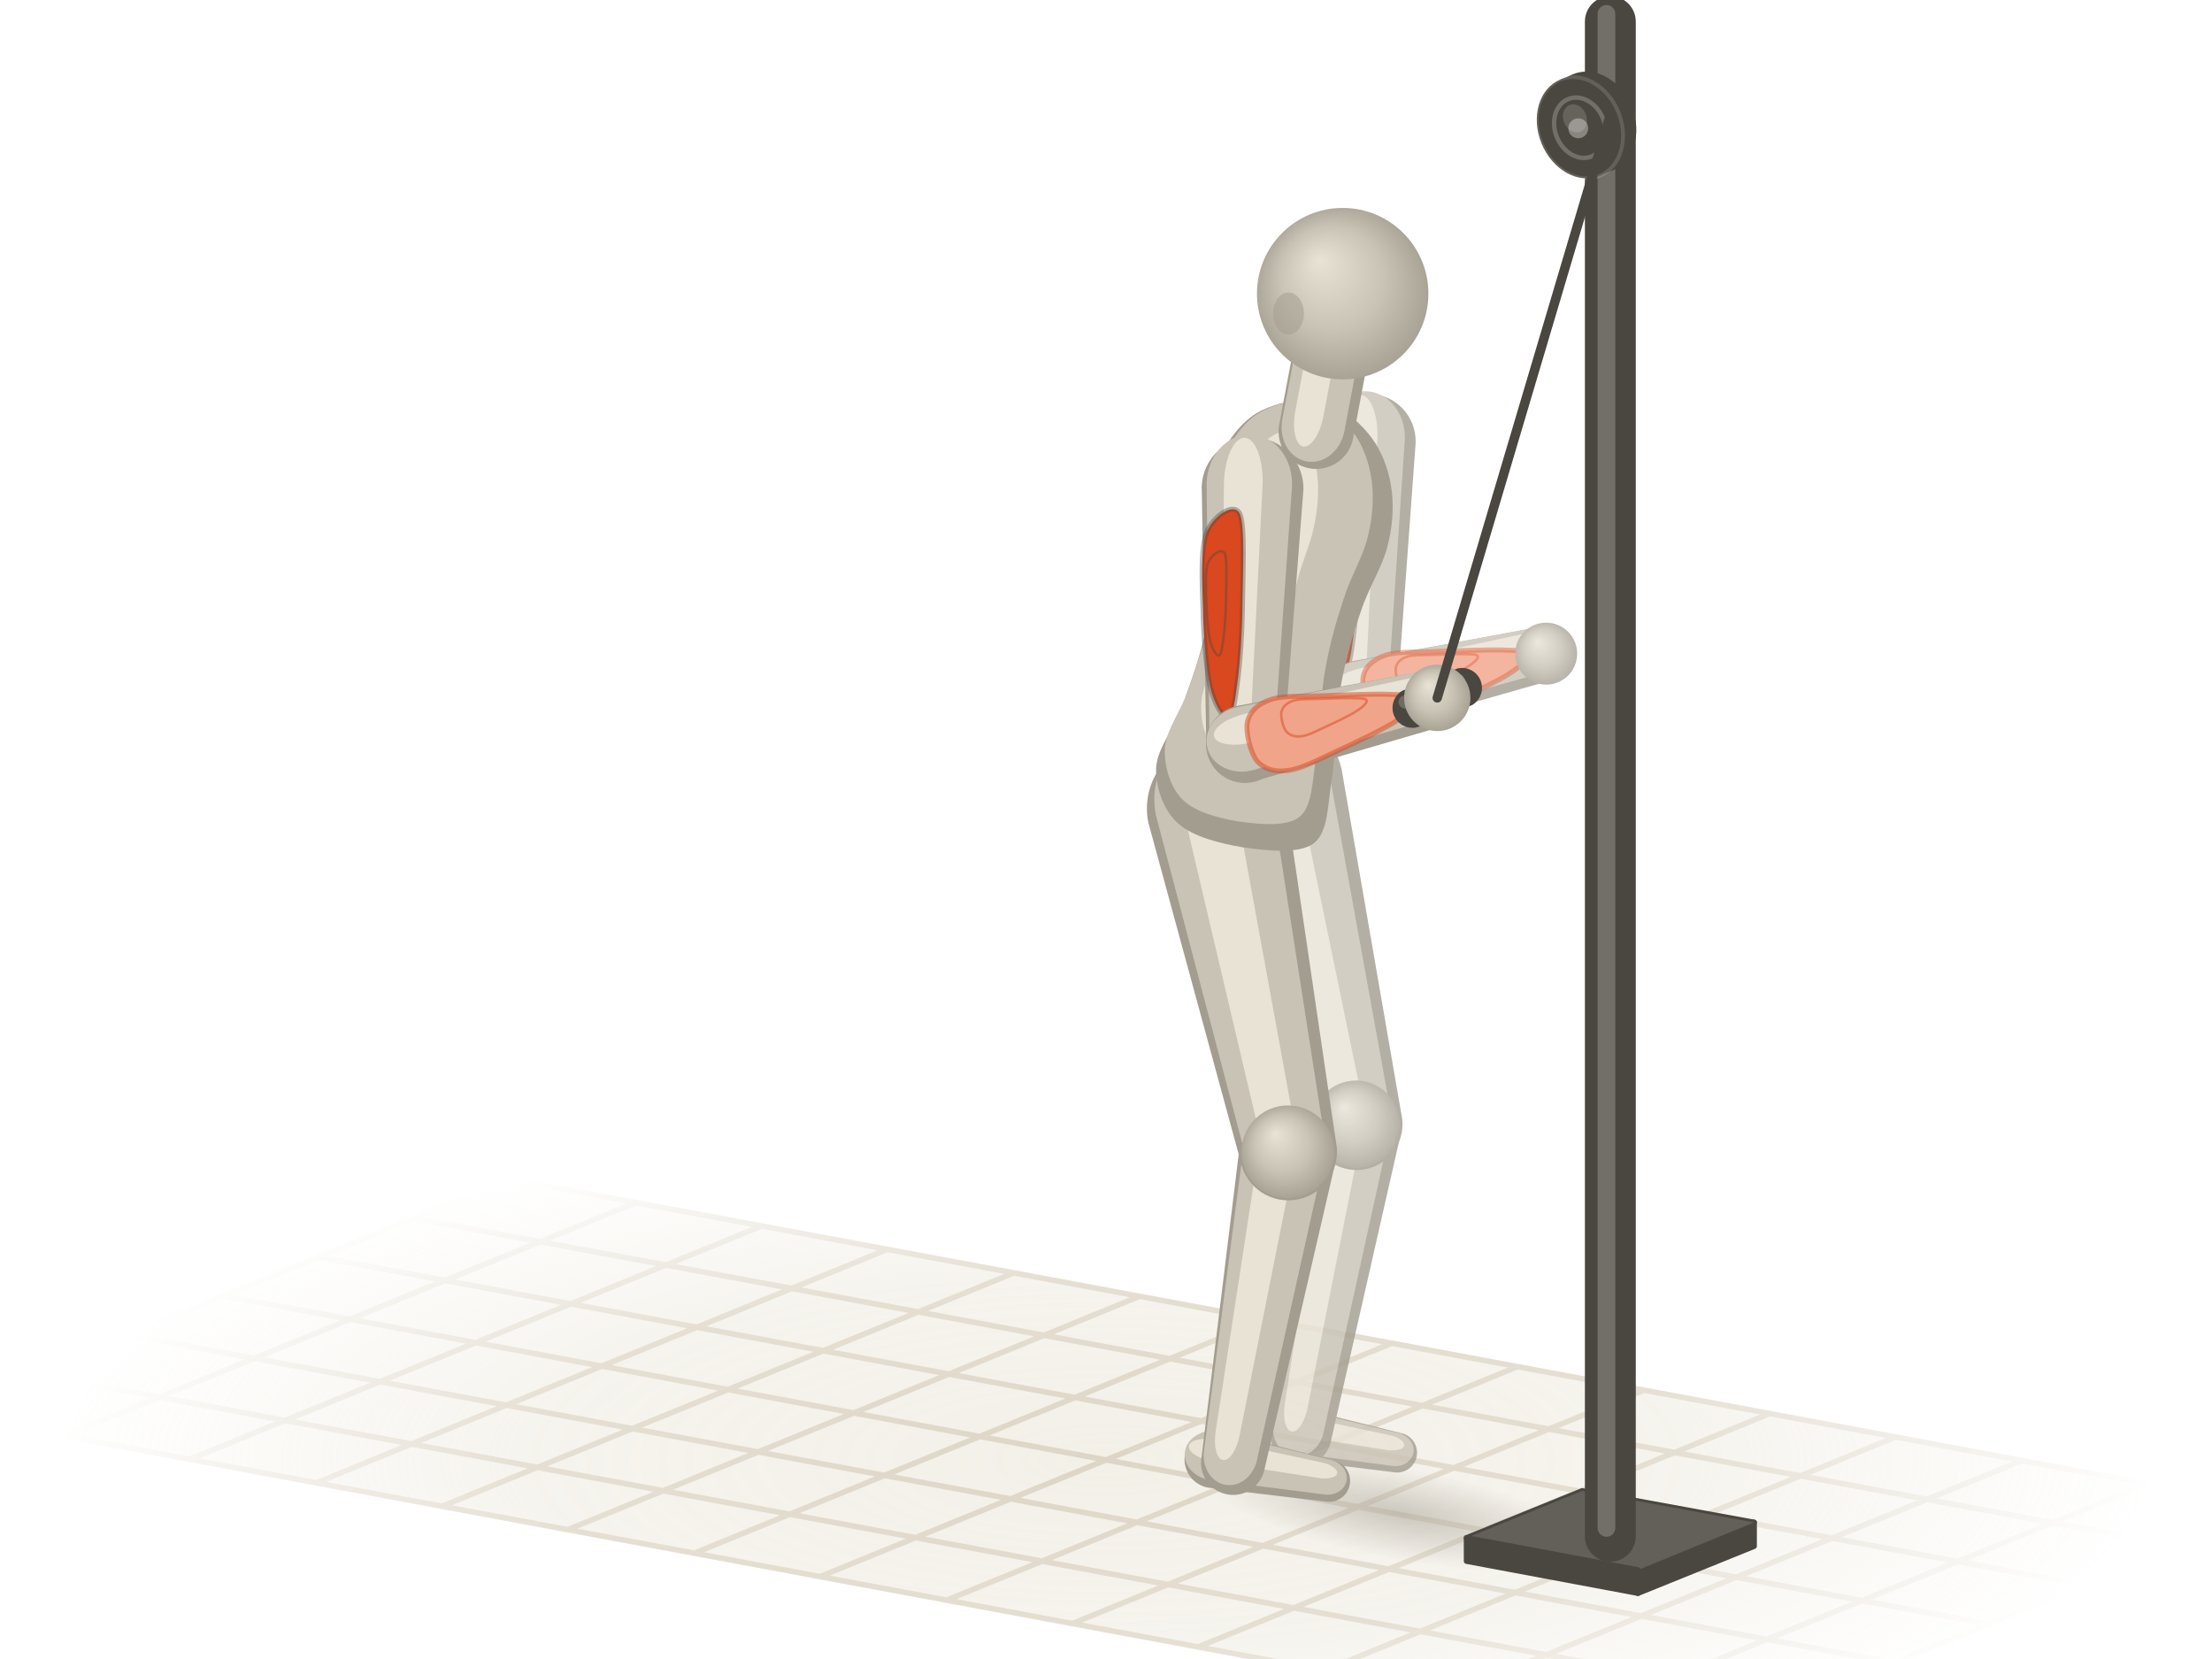
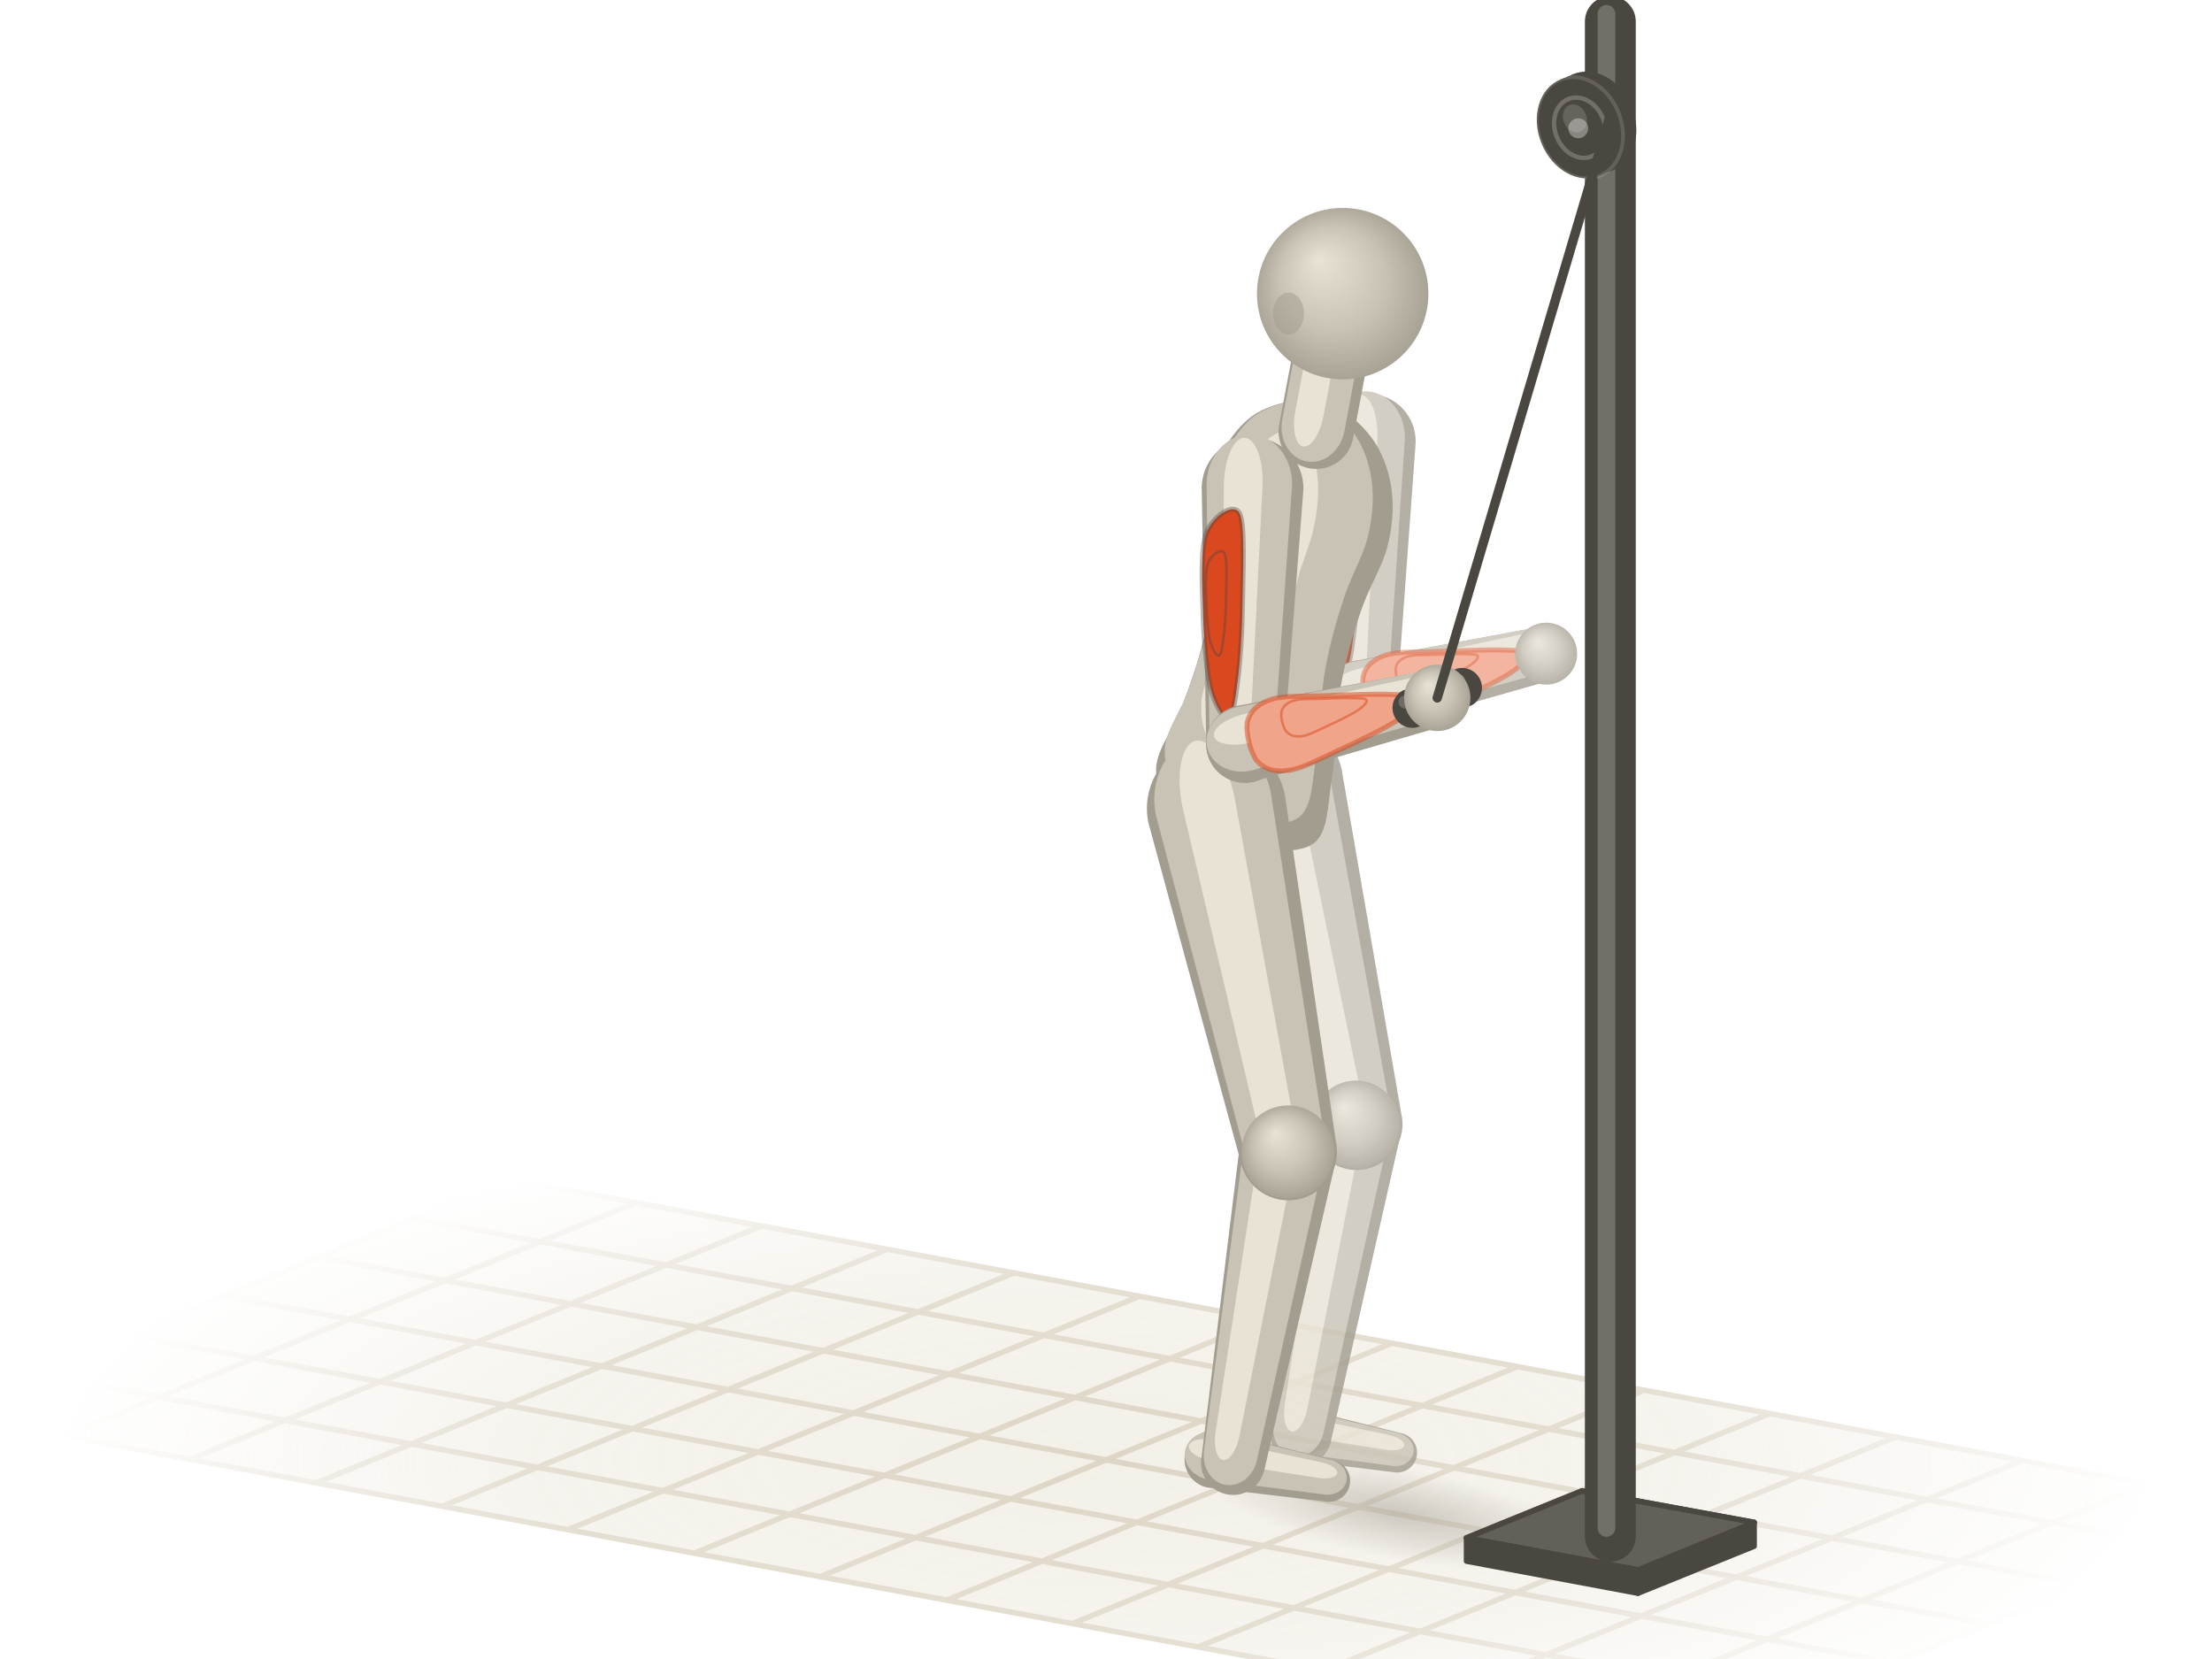
<svg xmlns="http://www.w3.org/2000/svg" viewBox="0 0 400 300">
  <defs>
    <radialGradient id="ah-sph" cx=".5" cy=".5" r=".55" fx=".36" fy=".3">
      <stop offset="0" stop-color="#e9e3d6" />
      <stop offset=".55" stop-color="#c9c3b6" />
      <stop offset="1" stop-color="#a39d90" />
    </radialGradient>
    <path id="ahs0" d="M-9.2 1.1C-9 5.5 -8.6 11.9 -6.1 14.3C-3.6 16.7 1.4 15.5 6.1 15.4C10.8 15.3 17.3 13.8 22.4 13.8C27.5 13.7 32.2 14.2 36.6 14.9C41 15.5 45.1 17.3 48.8 17.6C52.5 17.9 55.9 17.5 59 16.5C62 15.5 64.9 13.8 67.1 11.6C69.3 9.4 71.3 6 72.2 3.3C73 0.6 73 -1.7 72.2 -4.4C71.3 -7.1 69.7 -11 67.1 -13.2C64.6 -15.4 61 -17.1 56.9 -17.6C52.9 -18.1 47.5 -16.6 42.7 -15.9C38 -15.3 33.2 -13.8 28.5 -13.8C23.7 -13.7 18.6 -14.7 14.2 -15.4C9.8 -16.1 5.6 -18.7 2 -18.2C-1.5 -17.6 -5.3 -15.3 -7.1 -12.1C-9 -8.9 -9.3 -3.3 -9.2 1.1Z" />
    <path id="ahs1" d="M0 9.2L46.3 7A7 7 0 0 0 46.3 -7L0 -9.2A9.2 9.2 0 0 0 0 9.2Z" />
    <path id="ahs3" d="M0 7L35.9 5.2A5.2 5.2 0 0 0 35.9 -5.2L0 -7A7 7 0 0 0 0 7Z" />
    <path id="ahs5" d="M0 12.6L63.4 8.8A8.8 8.8 0 0 0 63.4 -8.8L0 -12.6A12.6 12.6 0 0 0 0 12.6Z" />
    <path id="ahs6" d="M0 8.8L57.1 5.8A5.8 5.8 0 0 0 57.1 -5.8L0 -8.8A8.8 8.8 0 0 0 0 8.8Z" />
    <path id="ahs7" d="M0 5.2L21.3 3.8A3.8 3.8 0 0 0 21.3 -3.8L0 -5.2A5.2 5.2 0 0 0 0 5.2Z" />
    <path id="ahs8" d="M0 8.6L46.3 6.6A6.6 6.6 0 0 0 46.3 -6.6L0 -8.6A8.6 8.6 0 0 0 0 8.6Z" />
    <path id="ahs10" d="M0 6.6L34.6 4.9A4.9 4.9 0 0 0 34.6 -4.9L0 -6.6A6.6 6.6 0 0 0 0 6.6Z" />
    <path id="ahs12" d="M0 11.8L63.2 8.3A8.3 8.3 0 0 0 63.2 -8.3L0 -11.8A11.8 11.8 0 0 0 0 11.8Z" />
    <path id="ahs13" d="M0 8.3L57.1 5.5A5.5 5.5 0 0 0 57.1 -5.5L0 -8.3A8.3 8.3 0 0 0 0 8.3Z" />
    <path id="ahs14" d="M0 4.9L21.3 3.6A3.6 3.6 0 0 0 21.3 -3.6L0 -4.9A4.9 4.9 0 0 0 0 4.9Z" />
    <path id="ahs15" d="M0 6.8L12.2 6.8A6.8 6.8 0 0 0 12.2 -6.8L0 -6.8A6.8 6.8 0 0 0 0 6.8Z" />
    <radialGradient id="ah-fade" gradientUnits="userSpaceOnUse" cx="200" cy="264" r="190" gradientTransform="translate(200 264) scale(1 .32) translate(-200 -264)">
      <stop offset="0" stop-color="#fff" />
      <stop offset=".55" stop-color="#fff" stop-opacity=".75" />
      <stop offset="1" stop-color="#fff" stop-opacity="0" />
    </radialGradient>
    <mask id="ah-gm" maskUnits="userSpaceOnUse" x="0" y="0" width="400" height="300">
      <rect width="400" height="300" fill="url(#ah-fade)" />
    </mask>
    <radialGradient id="ah-shd">
      <stop offset="0" stop-color="#a39d90" stop-opacity=".5" />
      <stop offset=".55" stop-color="#a39d90" stop-opacity=".22" />
      <stop offset="1" stop-color="#a39d90" stop-opacity="0" />
    </radialGradient>
  </defs>
  <g mask="url(#ah-gm)">
    <path d="M92.1 213.2L411.3 272.6L307.9 314.8L-11.3 255.4Z" fill="#efeadf" fill-opacity=".7" />
    <path d="M92.1 213.2L-11.3 255.4M114.9 217.5L11.5 259.7M137.7 221.7L34.3 263.9M160.5 225.9L57.1 268.2M183.3 230.2L79.9 272.4M206.1 234.4L102.7 276.6M228.9 238.6L125.5 280.9M251.7 242.9L148.3 285.1M274.5 247.1L171.1 289.4M297.3 251.4L193.9 293.6M320.1 255.6L216.7 297.8M342.9 259.8L239.5 302.1M365.7 264.1L262.3 306.3M388.5 268.3L285.1 310.5M411.3 272.6L307.9 314.8M92.1 213.2L411.3 272.6M74.9 220.3L394 279.6M57.6 227.3L376.8 286.6M40.4 234.3L359.6 293.7M23.2 241.4L342.4 300.7M6 248.4L325.1 307.7M-11.3 255.4L307.9 314.8" fill="none" stroke="#ddd5c5" stroke-width="1" />
  </g>
  <g transform="rotate(10.5)">
    <ellipse fill="url(#ah-shd)" cx="298.9" cy="223" rx="35.5" ry="8.4" />
  </g>
  <g opacity=".82">
    <g transform="translate(231.7 258.8) rotate(10.5)">
      <use href="#ahs14" fill="#a39d90" />
      <use href="#ahs14" fill="#c9c3b6" transform="matrix(0.98 0 0 0.84 -0.2 -0.5)" />
      <use href="#ahs14" fill="#e9e3d6" transform="matrix(0.9 0 0 0.38 -0.1 -1.5)" />
    </g>
    <g transform="translate(245.2 203.3) rotate(100)">
      <use href="#ahs13" fill="#a39d90" />
      <use href="#ahs13" fill="#c9c3b6" transform="matrix(0.98 0 0 0.84 -0.3 0.7)" />
      <use href="#ahs13" fill="#e9e3d6" transform="matrix(0.9 0 0 0.38 0.4 1.8)" />
    </g>
-     <g transform="translate(231.1 141.7) rotate(77)">
-       <use href="#ahs12" fill="#a39d90" />
-       <use href="#ahs12" fill="#c9c3b6" transform="matrix(0.98 0 0 0.84 -0.9 0.4)" />
-       <use href="#ahs12" fill="#e9e3d6" transform="matrix(0.9 0 0 0.38 -1.1 1.1)" />
-     </g>
-     <g transform="translate(245.2 203.3)">
-       <circle r="7.9" fill="url(#ah-sph)" />
-     </g>
    <g transform="translate(247.4 79.8) rotate(91.7)">
      <use href="#ahs8" fill="#a39d90" />
      <use href="#ahs8" fill="#c9c3b6" transform="matrix(0.98 0 0 0.84 -0.6 0.6)" />
      <use href="#ahs8" fill="#e9e3d6" transform="matrix(0.9 0 0 0.38 -0.6 1.6)" />
      <path id="ahm9" d="M4.6 2.1C2.5 3.2 5.4 6.7 8.3 7.6C11.3 8.6 17.6 8 22.2 7.8C26.8 7.6 32.8 7 36.1 6.2C39.3 5.4 41.8 3.8 41.6 3.1C41.5 2.3 38.6 1.9 35.2 1.6C31.7 1.2 25.9 1.1 20.8 1.2C15.7 1.2 6.7 1 4.6 2.1Z" fill="#d9481f" stroke="#4a4640" stroke-opacity=".38" stroke-width=".9" stroke-linejoin="round" />
      <use href="#ahm9" fill="#fffdf8" fill-opacity=".3" stroke="none" transform="matrix(0.5 0 0 0.5 9.7 3.4)" />
    </g>
    <g transform="translate(246 126)">
      <circle r="6.4" fill="url(#ah-sph)" />
+     </g>
+     <g transform="translate(231.1 141.7) rotate(77)">
+       <use href="#ahs12" fill="#a39d90" />
+       <use href="#ahs12" fill="#c9c3b6" transform="matrix(0.98 0 0 0.84 -0.9 0.4)" />
+       <use href="#ahs12" fill="#e9e3d6" transform="matrix(0.9 0 0 0.38 -1.1 1.1)" />
+     </g>
+     <g transform="translate(245.2 203.3)">
+       <circle r="7.9" fill="url(#ah-sph)" />
    </g>
    <g transform="translate(246 126) rotate(-13.1)">
      <use href="#ahs10" fill="#a39d90" />
      <use href="#ahs10" fill="#c9c3b6" transform="matrix(0.98 0 0 0.84 0.1 -0.9)" />
      <use href="#ahs10" fill="#e9e3d6" transform="matrix(0.9 0 0 0.38 1.1 -2.5)" />
      <path id="ahm11" d="M1.4 -3.6C2.2 -5.2 3.9 -6.1 6.2 -6.3C8.6 -6.5 12.1 -5.4 15.6 -4.8C19 -4.1 24.4 -3.1 27 -2.4C29.6 -1.7 31.1 -1.4 31.1 -0.6C31.1 0.1 29.6 1.2 27 2.1C24.4 3 19 4.1 15.6 4.8C12.1 5.4 8.6 6.4 6.2 6.1C3.9 5.9 2.2 4.9 1.4 3.3C0.6 1.6 0.6 -2 1.4 -3.6Z" fill="#f0a58a" stroke="#d9481f" stroke-opacity=".5" stroke-width=".9" stroke-linejoin="round" />
      <use href="#ahm11" fill="#fffdf8" fill-opacity=".3" stroke="none" transform="matrix(0.5 0 0 0.5 6.8 -2)" />
    </g>
    <g transform="translate(279.6 118.2)">
      <circle r="5.6" fill="url(#ah-sph)" />
    </g>
+   </g>
+   <g transform="translate(225.5 144) rotate(-79.3) scale(1 0.94)">
+     <use href="#ahs0" fill="#a39d90" />
+     <use href="#ahs0" fill="#c9c3b6" transform="matrix(0.94 0 0 0.86 3.9 -1.6)" />
+     <use href="#ahs0" fill="#e9e3d6" transform="matrix(0.72 0 0 0.42 14.2 -4.4)" />
  </g>
  <g transform="translate(219.4 263.9) rotate(10.5)">
    <use href="#ahs7" fill="#a39d90" />
    <use href="#ahs7" fill="#c9c3b6" transform="matrix(0.98 0 0 0.84 -0.2 -0.6)" />
    <use href="#ahs7" fill="#e9e3d6" transform="matrix(0.9 0 0 0.38 -0.1 -1.6)" />
  </g>
  <g transform="translate(232.9 208.3) rotate(100)">
    <use href="#ahs6" fill="#a39d90" />
    <use href="#ahs6" fill="#c9c3b6" transform="matrix(0.98 0 0 0.84 -0.4 0.7)" />
    <use href="#ahs6" fill="#e9e3d6" transform="matrix(0.9 0 0 0.38 0.3 1.9)" />
  </g>
  <g transform="translate(220 146.2) rotate(78.2)">
    <use href="#ahs5" fill="#a39d90" />
    <use href="#ahs5" fill="#c9c3b6" transform="matrix(0.98 0 0 0.84 -1 0.4)" />
    <use href="#ahs5" fill="#e9e3d6" transform="matrix(0.9 0 0 0.38 -1.4 1.2)" />
  </g>
  <g transform="translate(232.9 208.3)">
    <circle r="8.4" fill="url(#ah-sph)" />
  </g>
-   <g transform="translate(225.5 144) rotate(-79.3) scale(1 0.94)">
-     <use href="#ahs0" fill="#a39d90" />
-     <use href="#ahs0" fill="#c9c3b6" transform="matrix(0.94 0 0 0.86 3.9 -1.6)" />
-     <use href="#ahs0" fill="#e9e3d6" transform="matrix(0.72 0 0 0.42 14.2 -4.4)" />
-   </g>
  <g transform="translate(238 78) rotate(-79.3)">
    <use href="#ahs15" fill="#a39d90" />
    <use href="#ahs15" fill="#c9c3b6" transform="matrix(0.98 0 0 0.84 1 -0.7)" />
    <use href="#ahs15" fill="#e9e3d6" transform="matrix(0.9 0 0 0.38 3 -1.8)" />
+   </g>
+   <g transform="translate(242.8 53.1)">
+     <circle r="15.5" fill="url(#ah-sph)" />
+     <ellipse cx="-9.8" cy="3.6" rx="2.8" ry="3.8" fill="#a39d90" fill-opacity=".55" />
  </g>
  <g transform="translate(226.5 88.3) rotate(91.7)">
    <use href="#ahs1" fill="#a39d90" />
    <use href="#ahs1" fill="#c9c3b6" transform="matrix(0.98 0 0 0.84 -0.7 0.6)" />
    <use href="#ahs1" fill="#e9e3d6" transform="matrix(0.9 0 0 0.38 -0.8 1.7)" />
    <path id="ahm2" d="M4.6 2.2C2.5 3.4 5.4 7.1 8.3 8.1C11.3 9.1 17.6 8.6 22.2 8.3C26.8 8.1 32.8 7.4 36.1 6.6C39.3 5.7 41.8 4.1 41.6 3.2C41.5 2.4 38.6 2 35.2 1.7C31.7 1.3 25.9 1.1 20.8 1.2C15.7 1.3 6.7 1.1 4.6 2.2Z" fill="#d9481f" stroke="#4a4640" stroke-opacity=".38" stroke-width=".9" stroke-linejoin="round" />
    <use href="#ahm2" fill="#fffdf8" fill-opacity=".3" stroke="none" transform="matrix(0.5 0 0 0.5 9.6 3.6)" />
  </g>
  <g transform="translate(225.1 134.5)">
    <circle r="6.8" fill="url(#ah-sph)" />
  </g>
  <g transform="translate(225.1 134.5) rotate(-13.4)">
    <use href="#ahs3" fill="#a39d90" />
    <use href="#ahs3" fill="#c9c3b6" transform="matrix(0.98 0 0 0.84 0.1 -0.9)" />
    <use href="#ahs3" fill="#e9e3d6" transform="matrix(0.9 0 0 0.38 1.2 -2.6)" />
    <path id="ahm4" d="M1.4 -3.8C2.3 -5.5 4 -6.5 6.5 -6.7C8.9 -6.9 12.6 -5.8 16.1 -5.1C19.7 -4.4 25.3 -3.3 28 -2.5C30.7 -1.8 32.3 -1.4 32.3 -0.6C32.3 0.1 30.7 1.3 28 2.2C25.3 3.2 19.7 4.4 16.1 5.1C12.6 5.8 8.9 6.8 6.5 6.5C4 6.3 2.3 5.2 1.4 3.5C0.6 1.7 0.6 -2.1 1.4 -3.8Z" fill="#f0a58a" stroke="#d9481f" stroke-opacity=".5" stroke-width=".9" stroke-linejoin="round" />
    <use href="#ahm4" fill="#fffdf8" fill-opacity=".3" stroke="none" transform="matrix(0.5 0 0 0.5 7.1 -2.2)" />
  </g>
-   <path d="M317.2 275.3L317.2 279.6L296.2 288.1L296.2 283.9Z" fill="#4a4640" stroke="#4a4640" stroke-width="1" stroke-linejoin="round" />
-   <path d="M286.1 269.6L265.2 278.1L296.2 283.9L317.2 275.3Z" fill="#4a4640" stroke="#4a4640" stroke-width="1" stroke-linejoin="round" />
-   <path d="M286.1 269.6L265.2 278.1L296.2 283.9L317.2 275.3Z" fill="#fffdf8" fill-opacity=".14" />
-   <path d="M265.2 278.1L296.2 283.9L296.2 288.1L265.2 282.3Z" fill="#4a4640" stroke="#4a4640" stroke-width="1" stroke-linejoin="round" />
+   <g fill="#4a4640" stroke="#4a4640" stroke-width="1" stroke-linejoin="round">
+     <path d="M317.2 275.3L317.2 279.6L296.2 288.1L296.2 283.9Z" />
+     <path d="M286.1 269.6L265.2 278.1L296.2 283.9L317.2 275.3Z" />
+     <path d="M286.1 269.6L265.2 278.1L296.2 283.9L317.2 275.3Z" fill="#fffdf8" fill-opacity=".14" />
+     <path d="M265.2 278.1L296.2 283.9L296.2 288.1L265.2 282.3Z" />
+   </g>
  <path d="M286.6 3.9L286.6 277.8A4.6 4.6 0 0 0 295.8 277.8L295.8 3.9A4.6 4.6 0 0 0 286.6 3.9Z" fill="#4a4640" />
  <path d="M288.9 2.5L288.9 276.3A1.6 1.6 0 0 0 292.1 276.3L292.1 2.5A1.6 1.6 0 0 0 288.9 2.5Z" fill="#fffdf8" fill-opacity=".22" />
  <ellipse cx="288.1" cy="22.1" rx="9.4" ry="7.5" transform="rotate(67.8 288.1 22.1)" fill="#4a4640" />
  <path d="M291.7 30.7L289.2 31.8L282.1 14.4L284.6 13.4Z" fill="#4a4640" />
  <ellipse cx="285.7" cy="23.1" rx="9.4" ry="7.5" transform="rotate(67.8 285.7 23.1)" fill="#4a4640" stroke="#fffdf8" stroke-opacity=".14" stroke-width=".7" />
  <ellipse cx="285.7" cy="23.1" rx="5.6" ry="4.5" transform="rotate(67.8 285.7 23.1)" fill="none" stroke="#fffdf8" stroke-opacity=".22" stroke-width=".8" />
  <ellipse cx="284.8" cy="21.4" rx="2.6" ry="2.1" transform="rotate(67.8 284.8 21.4)" fill="#fffdf8" fill-opacity=".16" />
  <circle cx="285.4" cy="23.2" r="1.8" fill="#fffdf8" fill-opacity=".35" />
-   <g transform="translate(242.8 53.1)">
-     <circle r="15.5" fill="url(#ah-sph)" />
-     <ellipse cx="-9.8" cy="3.6" rx="2.8" ry="3.8" fill="#a39d90" fill-opacity=".55" />
-   </g>
  <g transform="translate(259.9 126.2)">
    <path d="M3.6 -5.3L-6.3 -1.3A3.6 3.6 0 0 0 -3.6 5.3L6.3 1.3A3.6 3.6 0 0 0 3.6 -5.3Z" fill="#4a4640" />
    <path d="M3.5 -4.3L-6.4 -0.3A1.2 1.2 0 0 0 -5.5 1.9L4.4 -2.1A1.2 1.2 0 0 0 3.5 -4.3Z" fill="#fffdf8" fill-opacity=".2" />
    <circle r="6" fill="url(#ah-sph)" />
  </g>
  <line stroke="#4a4640" stroke-width="1.7" stroke-linecap="round" x1="291.2" y1="20.8" x2="259.9" y2="126.2" />
</svg>
